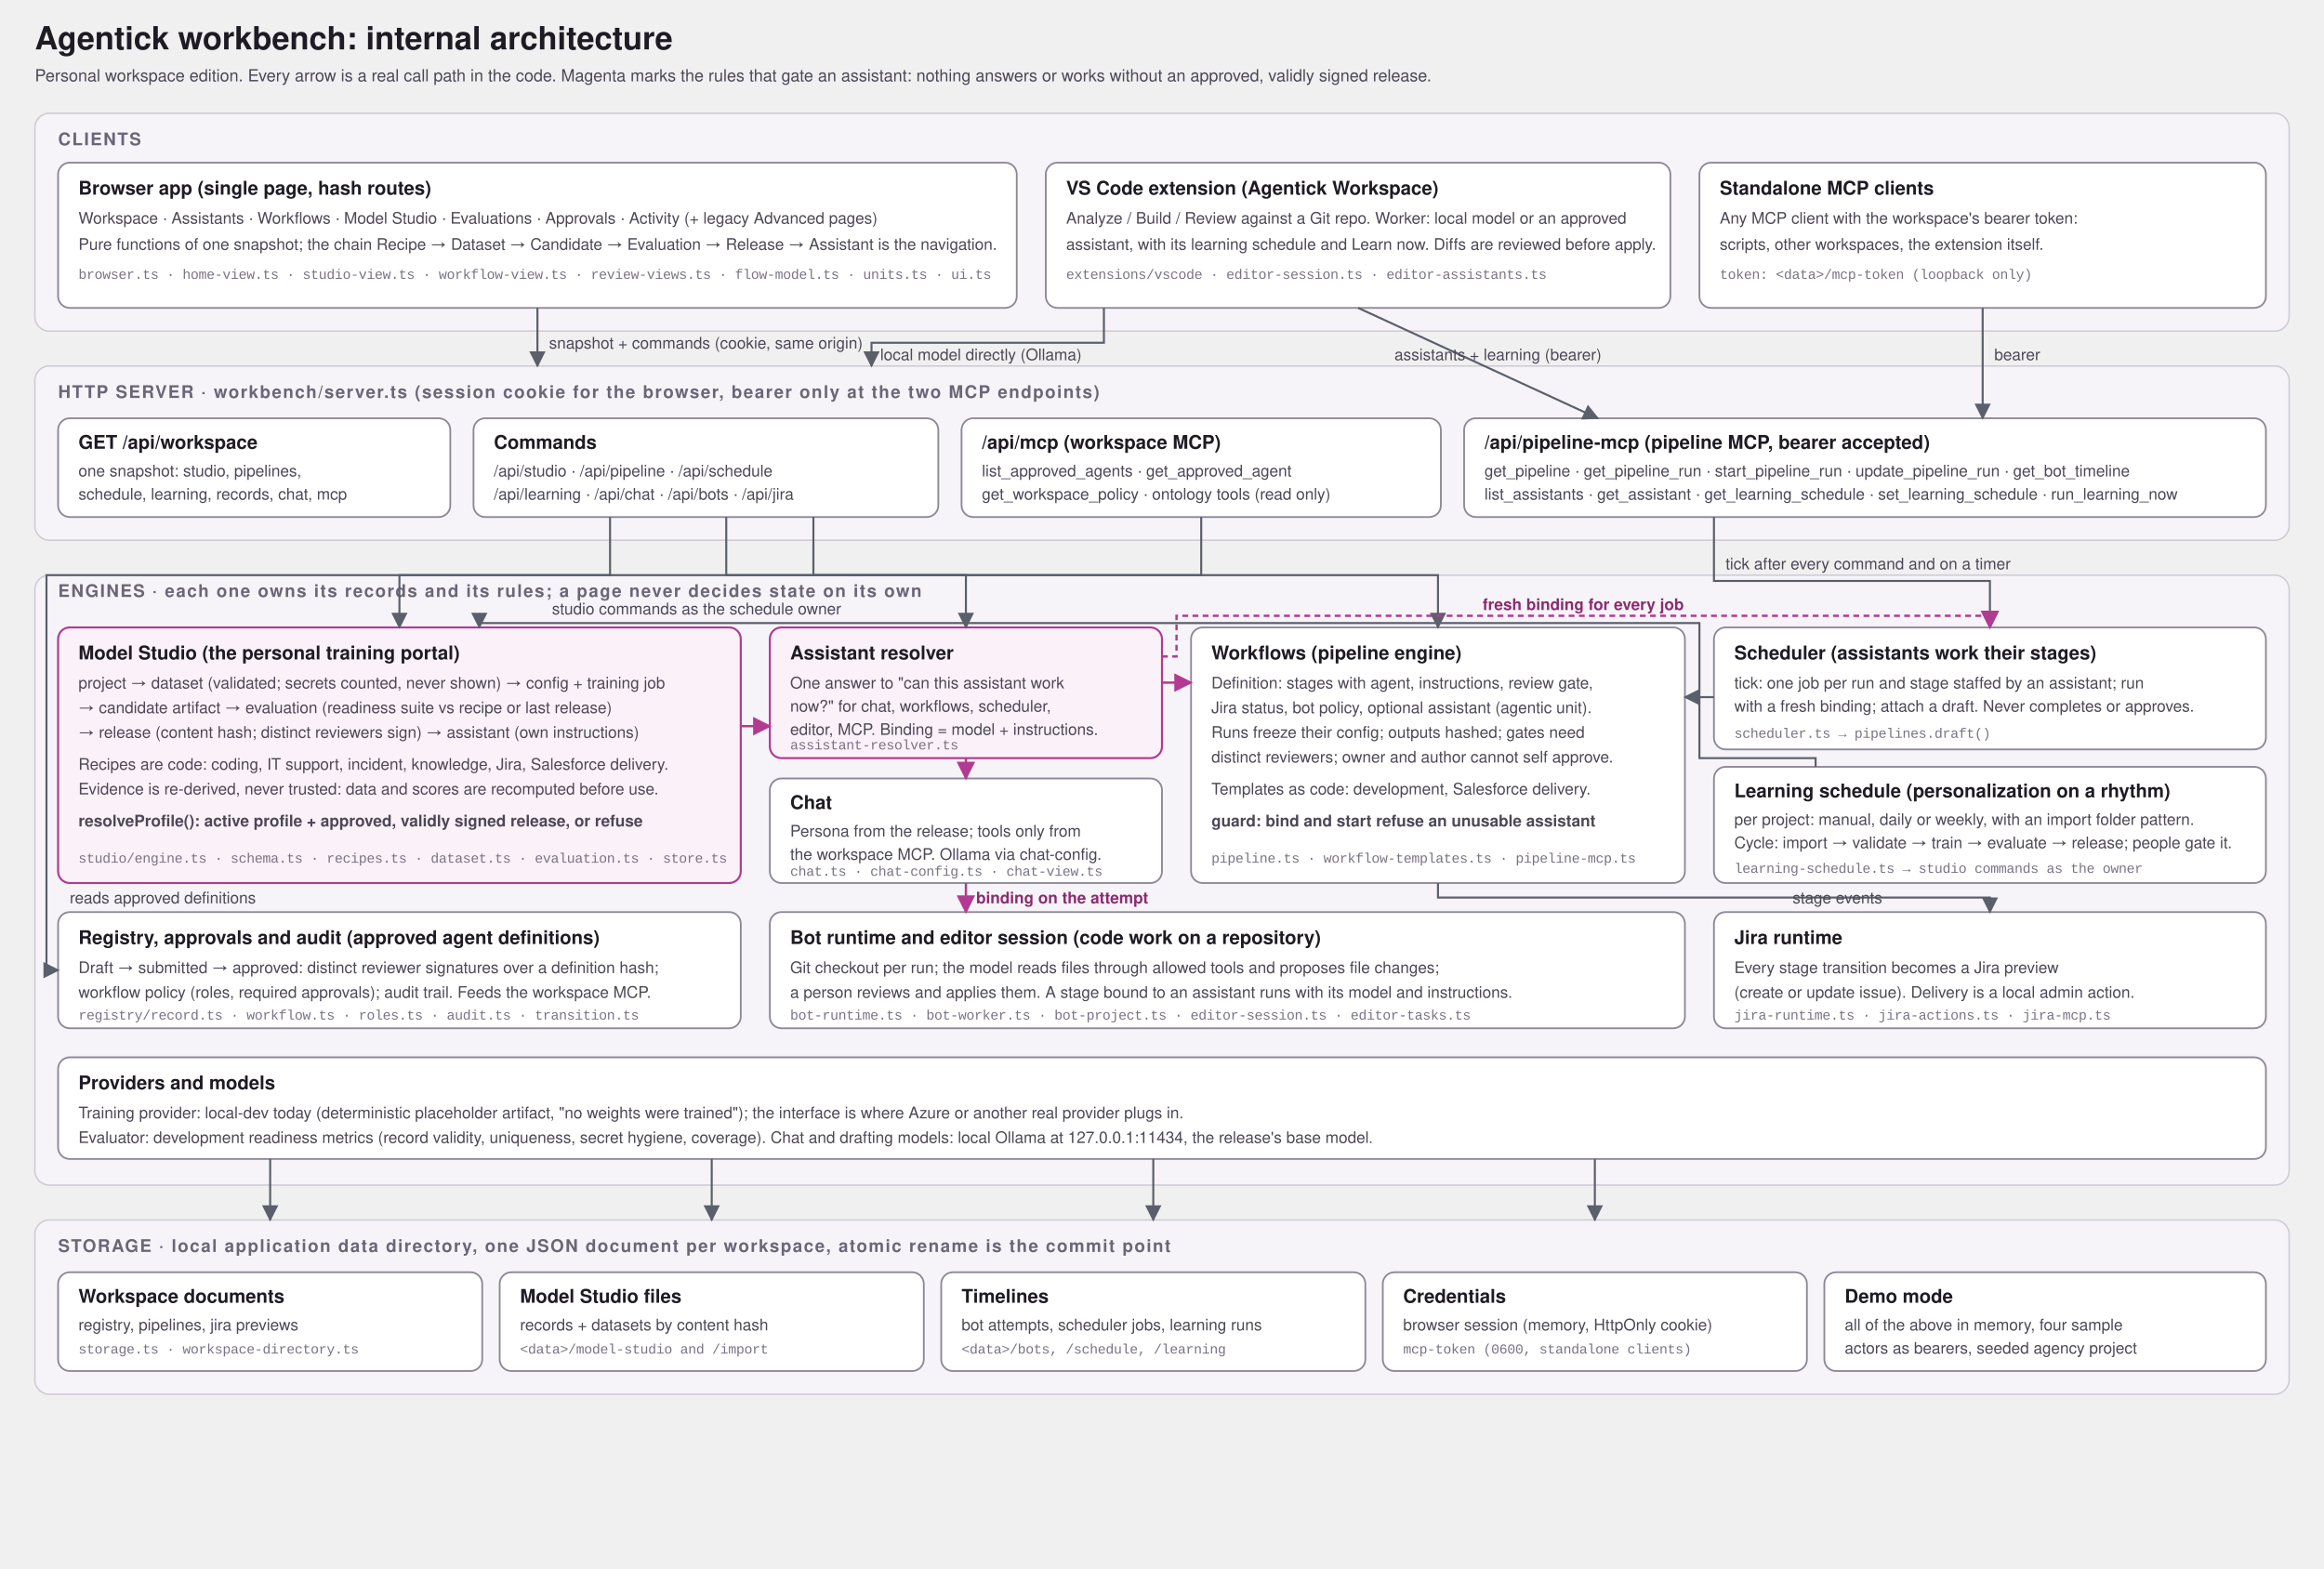
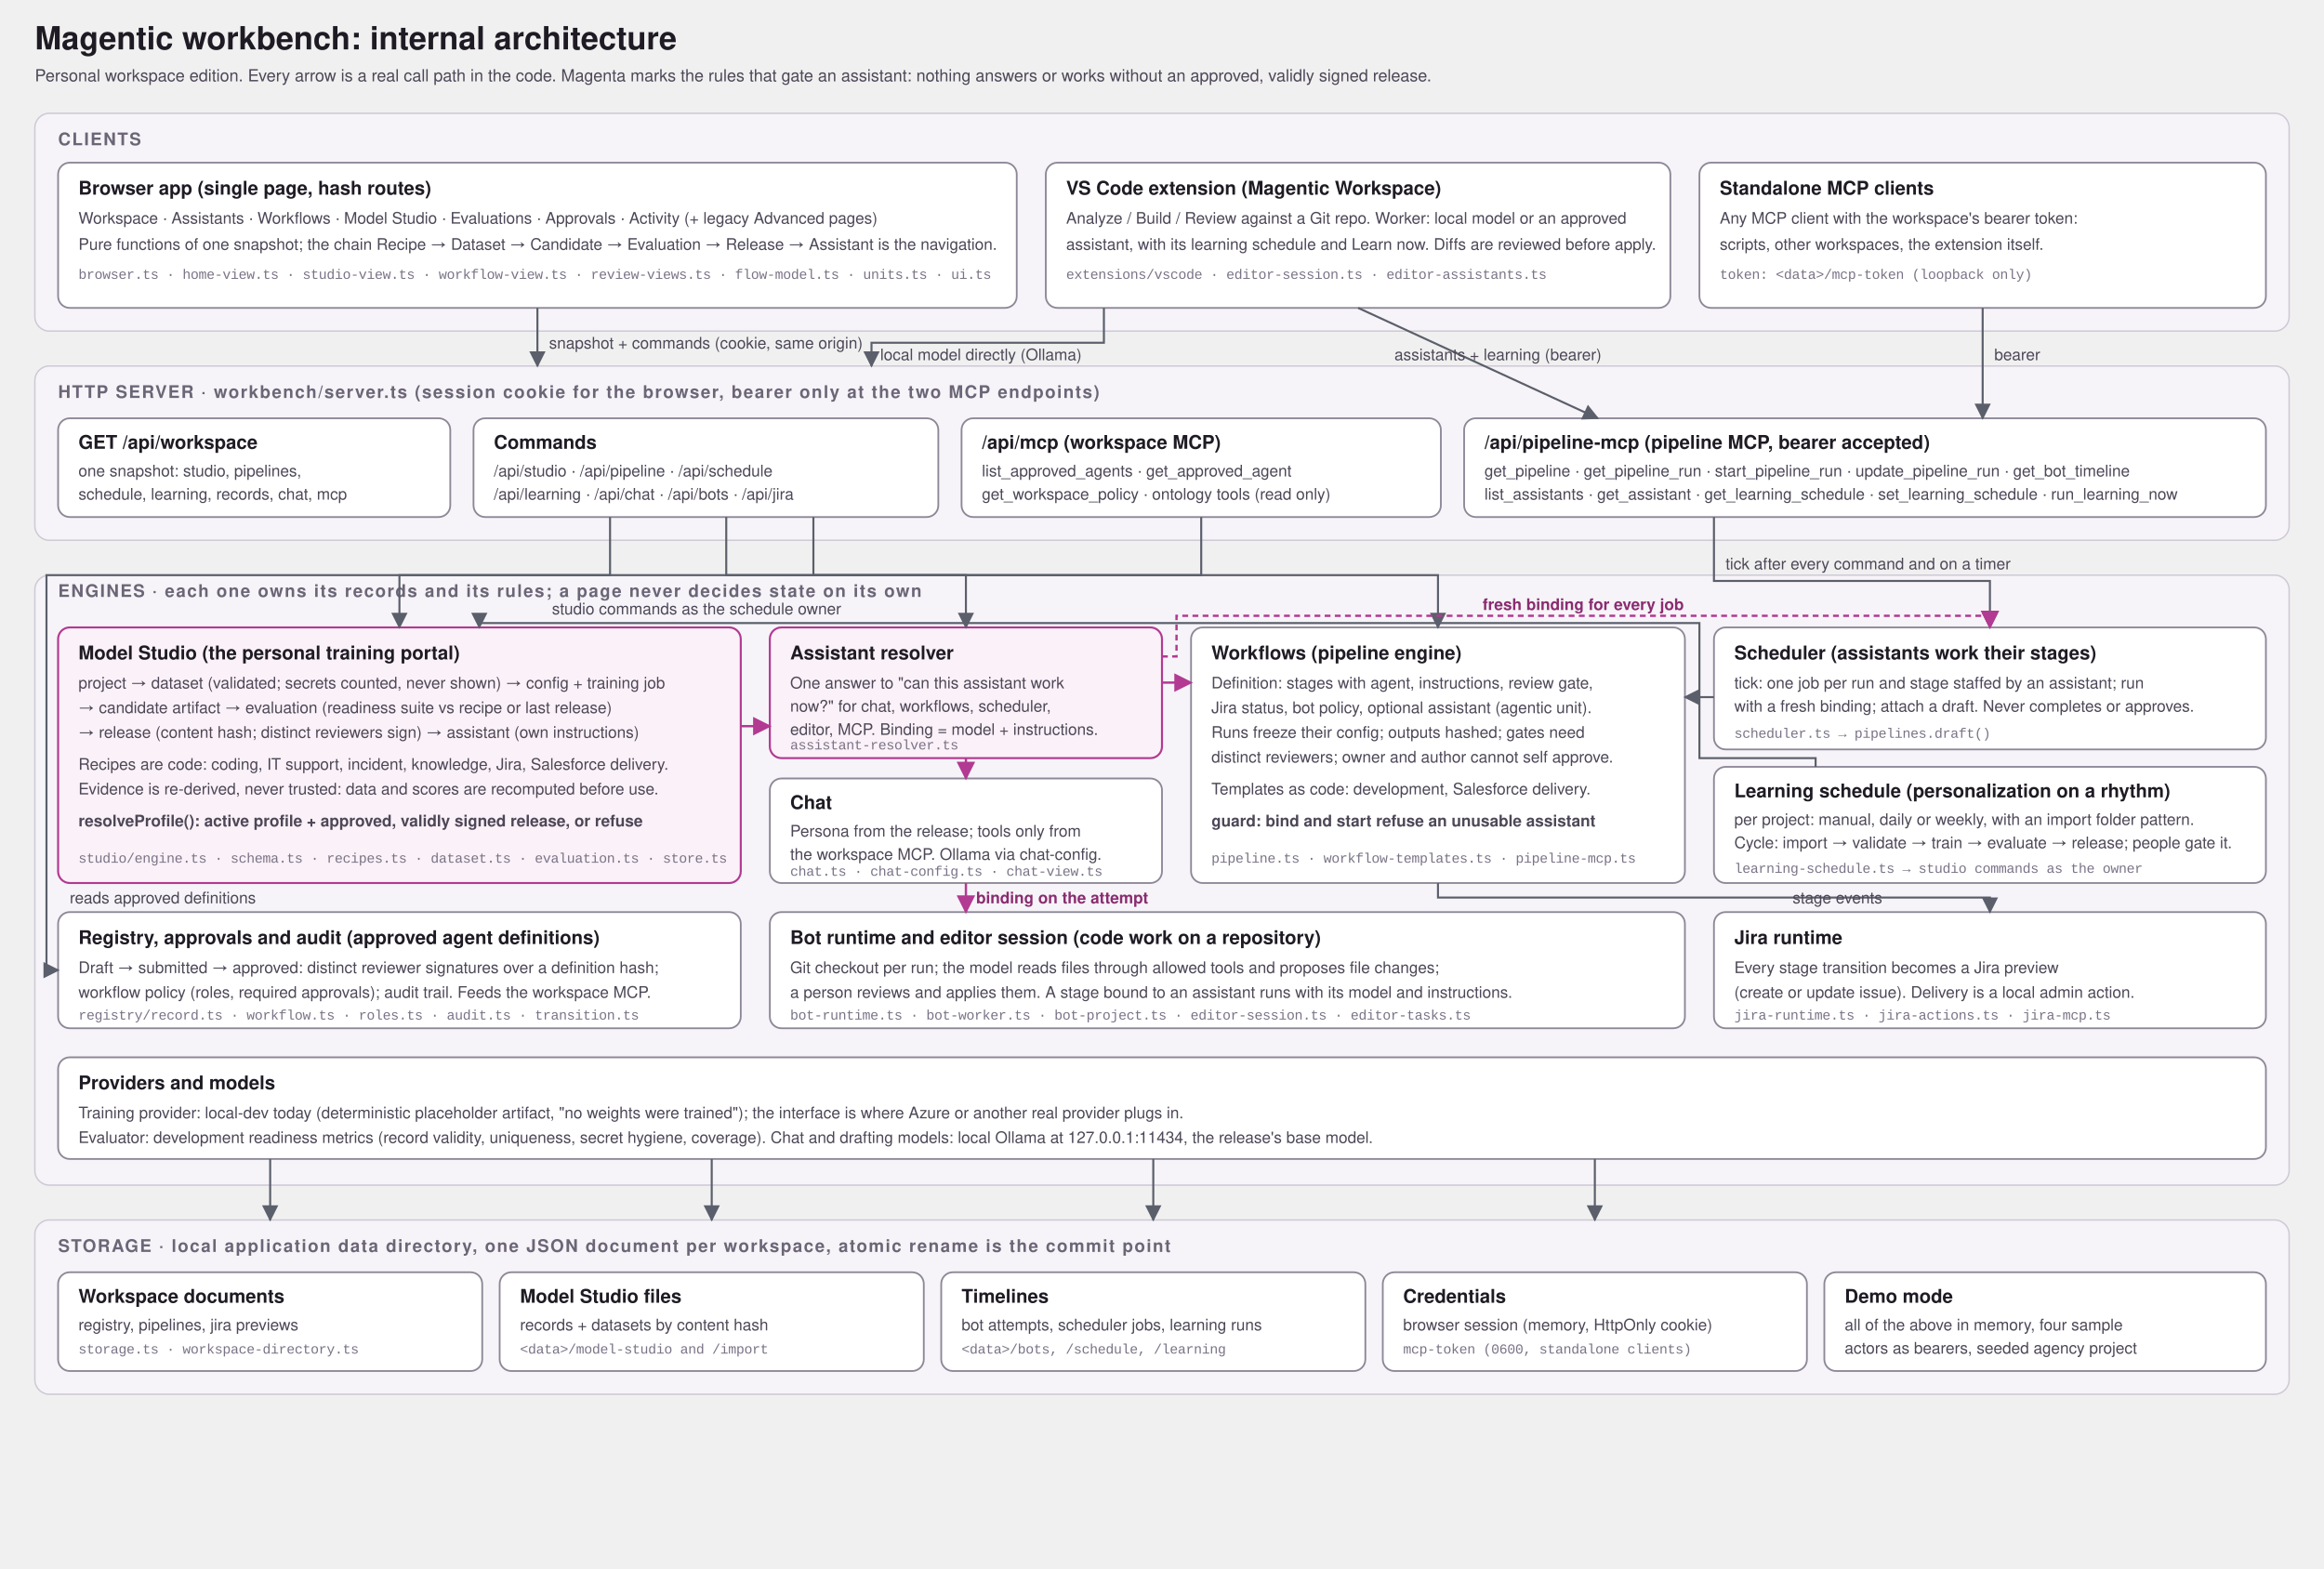
<svg xmlns="http://www.w3.org/2000/svg" width="1600" height="1080" viewBox="0 0 1600 1080" font-family="Helvetica, Arial, sans-serif" font-size="12">
  <defs>
    <marker id="arrow" viewBox="0 0 10 10" refX="9" refY="5" markerWidth="8" markerHeight="8" orient="auto-start-reverse">
      <path d="M0 0 L10 5 L0 10 z" fill="#5b5f6b" />
    </marker>
    <marker id="arrow-accent" viewBox="0 0 10 10" refX="9" refY="5" markerWidth="8" markerHeight="8" orient="auto-start-reverse">
      <path d="M0 0 L10 5 L0 10 z" fill="#b23a92" />
    </marker>
    <style>
      .layer { fill: #f6f4f8; stroke: #cfc9d6; stroke-width: 1; rx: 10; }
      .layer-title { font-size: 12px; font-weight: 700; letter-spacing: .08em; fill: #6c6577; }
      .box { fill: #ffffff; stroke: #8d8797; stroke-width: 1.2; rx: 8; }
      .box-accent { fill: #fbf1f8; stroke: #b23a92; stroke-width: 1.4; rx: 8; }
      .box-title { font-size: 13px; font-weight: 700; fill: #1f1b24; }
      .box-sub { font-size: 11px; fill: #4d4757; }
      .box-file { font-size: 9.5px; fill: #7a7386; font-family: "Liberation Mono", "DejaVu Sans Mono", monospace; letter-spacing: -0.02em; }
      .edge { fill: none; stroke: #5b5f6b; stroke-width: 1.4; marker-end: url(#arrow); }
      .edge-accent { fill: none; stroke: #b23a92; stroke-width: 1.6; marker-end: url(#arrow-accent); }
      .edge-label { font-size: 11px; fill: #4d4757; }
      .edge-label-accent { font-size: 11px; fill: #8a2c70; font-weight: 600; }
      .note { font-size: 11.5px; fill: #4d4757; }
    </style>
  </defs>
-   <text x="24" y="34" font-size="22" font-weight="700" fill="#1f1b24">Agentick workbench: internal architecture</text>
+   <text x="24" y="34" font-size="22" font-weight="700" fill="#1f1b24">Magentic workbench: internal architecture</text>
  <text x="24" y="56" class="note">Personal workspace edition. Every arrow is a real call path in the code. Magenta marks the rules that gate an assistant: nothing answers or works without an approved, validly signed release.</text>
  <rect x="24" y="78" width="1552" height="150" class="layer" />
  <text x="40" y="100" class="layer-title">CLIENTS</text>
  <rect x="40" y="112" width="660" height="100" class="box" />
  <text x="54" y="134" class="box-title">Browser app (single page, hash routes)</text>
  <text x="54" y="154" class="box-sub">Workspace · Assistants · Workflows · Model Studio · Evaluations · Approvals · Activity (+ legacy Advanced pages)</text>
  <text x="54" y="172" class="box-sub">Pure functions of one snapshot; the chain Recipe → Dataset → Candidate → Evaluation → Release → Assistant is the navigation.</text>
  <text x="54" y="192" class="box-file">browser.ts · home-view.ts · studio-view.ts · workflow-view.ts · review-views.ts · flow-model.ts · units.ts · ui.ts</text>
  <rect x="720" y="112" width="430" height="100" class="box" />
-   <text x="734" y="134" class="box-title">VS Code extension (Agentick Workspace)</text>
+   <text x="734" y="134" class="box-title">VS Code extension (Magentic Workspace)</text>
  <text x="734" y="154" class="box-sub">Analyze / Build / Review against a Git repo. Worker: local model or an approved</text>
  <text x="734" y="172" class="box-sub">assistant, with its learning schedule and Learn now. Diffs are reviewed before apply.</text>
  <text x="734" y="192" class="box-file">extensions/vscode · editor-session.ts · editor-assistants.ts</text>
  <rect x="1170" y="112" width="390" height="100" class="box" />
  <text x="1184" y="134" class="box-title">Standalone MCP clients</text>
  <text x="1184" y="154" class="box-sub">Any MCP client with the workspace's bearer token:</text>
  <text x="1184" y="172" class="box-sub">scripts, other workspaces, the extension itself.</text>
  <text x="1184" y="192" class="box-file">token: &lt;data&gt;/mcp-token (loopback only)</text>
  <rect x="24" y="252" width="1552" height="120" class="layer" />
  <text x="40" y="274" class="layer-title">HTTP SERVER  ·  workbench/server.ts  (session cookie for the browser, bearer only at the two MCP endpoints)</text>
  <rect x="40" y="288" width="270" height="68" class="box" />
  <text x="54" y="309" class="box-title">GET /api/workspace</text>
  <text x="54" y="328" class="box-sub">one snapshot: studio, pipelines,</text>
  <text x="54" y="344" class="box-sub">schedule, learning, records, chat, mcp</text>
  <rect x="326" y="288" width="320" height="68" class="box" />
  <text x="340" y="309" class="box-title">Commands</text>
  <text x="340" y="328" class="box-sub">/api/studio · /api/pipeline · /api/schedule</text>
  <text x="340" y="344" class="box-sub">/api/learning · /api/chat · /api/bots · /api/jira</text>
  <rect x="662" y="288" width="330" height="68" class="box" />
  <text x="676" y="309" class="box-title">/api/mcp  (workspace MCP)</text>
  <text x="676" y="328" class="box-sub">list_approved_agents · get_approved_agent</text>
  <text x="676" y="344" class="box-sub">get_workspace_policy · ontology tools (read only)</text>
  <rect x="1008" y="288" width="552" height="68" class="box" />
  <text x="1022" y="309" class="box-title">/api/pipeline-mcp  (pipeline MCP, bearer accepted)</text>
  <text x="1022" y="328" class="box-sub">get_pipeline · get_pipeline_run · start_pipeline_run · update_pipeline_run · get_bot_timeline</text>
  <text x="1022" y="344" class="box-sub">list_assistants · get_assistant · get_learning_schedule · set_learning_schedule · run_learning_now</text>
  <rect x="24" y="396" width="1552" height="420" class="layer" />
  <text x="40" y="411" class="layer-title">ENGINES  ·  each one owns its records and its rules; a page never decides state on its own</text>
  <rect x="40" y="432" width="470" height="176" class="box-accent" />
  <text x="54" y="454" class="box-title">Model Studio  (the personal training portal)</text>
  <text x="54" y="474" class="box-sub">project → dataset (validated; secrets counted, never shown) → config + training job</text>
  <text x="54" y="491" class="box-sub">→ candidate artifact → evaluation (readiness suite vs recipe or last release)</text>
  <text x="54" y="508" class="box-sub">→ release (content hash; distinct reviewers sign) → assistant (own instructions)</text>
  <text x="54" y="530" class="box-sub">Recipes are code: coding, IT support, incident, knowledge, Jira, Salesforce delivery.</text>
  <text x="54" y="547" class="box-sub">Evidence is re-derived, never trusted: data and scores are recomputed before use.</text>
  <text x="54" y="569" class="box-sub" font-weight="600" fill="#8a2c70">resolveProfile(): active profile + approved, validly signed release, or refuse</text>
  <text x="54" y="594" class="box-file">studio/engine.ts · schema.ts · recipes.ts · dataset.ts · evaluation.ts · store.ts</text>
  <rect x="530" y="432" width="270" height="90" class="box-accent" />
  <text x="544" y="454" class="box-title">Assistant resolver</text>
  <text x="544" y="474" class="box-sub">One answer to "can this assistant work</text>
  <text x="544" y="490" class="box-sub">now?" for chat, workflows, scheduler,</text>
  <text x="544" y="506" class="box-sub">editor, MCP. Binding = model + instructions.</text>
  <text x="544" y="518" class="box-file" dy="-2">assistant-resolver.ts</text>
  <rect x="530" y="536" width="270" height="72" class="box" />
  <text x="544" y="557" class="box-title">Chat</text>
  <text x="544" y="576" class="box-sub">Persona from the release; tools only from</text>
  <text x="544" y="592" class="box-sub">the workspace MCP. Ollama via chat-config.</text>
  <text x="544" y="604" class="box-file" dy="-1">chat.ts · chat-config.ts · chat-view.ts</text>
  <rect x="820" y="432" width="340" height="176" class="box" />
  <text x="834" y="454" class="box-title">Workflows  (pipeline engine)</text>
  <text x="834" y="474" class="box-sub">Definition: stages with agent, instructions, review gate,</text>
  <text x="834" y="491" class="box-sub">Jira status, bot policy, optional assistant (agentic unit).</text>
  <text x="834" y="508" class="box-sub">Runs freeze their config; outputs hashed; gates need</text>
  <text x="834" y="525" class="box-sub">distinct reviewers; owner and author cannot self approve.</text>
  <text x="834" y="547" class="box-sub">Templates as code: development, Salesforce delivery.</text>
  <text x="834" y="569" class="box-sub" font-weight="600" fill="#8a2c70">guard: bind and start refuse an unusable assistant</text>
  <text x="834" y="594" class="box-file">pipeline.ts · workflow-templates.ts · pipeline-mcp.ts</text>
  <rect x="1180" y="432" width="380" height="84" class="box" />
  <text x="1194" y="454" class="box-title">Scheduler  (assistants work their stages)</text>
  <text x="1194" y="474" class="box-sub">tick: one job per run and stage staffed by an assistant; run</text>
  <text x="1194" y="490" class="box-sub">with a fresh binding; attach a draft. Never completes or approves.</text>
  <text x="1194" y="508" class="box-file">scheduler.ts  →  pipelines.draft()</text>
  <rect x="1180" y="528" width="380" height="80" class="box" />
  <text x="1194" y="549" class="box-title">Learning schedule  (personalization on a rhythm)</text>
  <text x="1194" y="568" class="box-sub">per project: manual, daily or weekly, with an import folder pattern.</text>
  <text x="1194" y="584" class="box-sub">Cycle: import → validate → train → evaluate → release; people gate it.</text>
  <text x="1194" y="601" class="box-file">learning-schedule.ts  →  studio commands as the owner</text>
  <rect x="40" y="628" width="470" height="80" class="box" />
  <text x="54" y="650" class="box-title">Registry, approvals and audit  (approved agent definitions)</text>
  <text x="54" y="670" class="box-sub">Draft → submitted → approved: distinct reviewer signatures over a definition hash;</text>
  <text x="54" y="687" class="box-sub">workflow policy (roles, required approvals); audit trail. Feeds the workspace MCP.</text>
  <text x="54" y="702" class="box-file">registry/record.ts · workflow.ts · roles.ts · audit.ts · transition.ts</text>
  <rect x="530" y="628" width="630" height="80" class="box" />
  <text x="544" y="650" class="box-title">Bot runtime and editor session  (code work on a repository)</text>
  <text x="544" y="670" class="box-sub">Git checkout per run; the model reads files through allowed tools and proposes file changes;</text>
  <text x="544" y="687" class="box-sub">a person reviews and applies them. A stage bound to an assistant runs with its model and instructions.</text>
  <text x="544" y="702" class="box-file">bot-runtime.ts · bot-worker.ts · bot-project.ts · editor-session.ts · editor-tasks.ts</text>
  <rect x="1180" y="628" width="380" height="80" class="box" />
  <text x="1194" y="650" class="box-title">Jira runtime</text>
  <text x="1194" y="670" class="box-sub">Every stage transition becomes a Jira preview</text>
  <text x="1194" y="687" class="box-sub">(create or update issue). Delivery is a local admin action.</text>
  <text x="1194" y="702" class="box-file">jira-runtime.ts · jira-actions.ts · jira-mcp.ts</text>
  <rect x="40" y="728" width="1520" height="70" class="box" />
  <text x="54" y="750" class="box-title">Providers and models</text>
  <text x="54" y="770" class="box-sub">Training provider: local-dev today (deterministic placeholder artifact, "no weights were trained"); the interface is where Azure or another real provider plugs in.</text>
  <text x="54" y="787" class="box-sub">Evaluator: development readiness metrics (record validity, uniqueness, secret hygiene, coverage). Chat and drafting models: local Ollama at 127.0.0.1:11434, the release's base model.</text>
  <rect x="24" y="840" width="1552" height="120" class="layer" />
  <text x="40" y="862" class="layer-title">STORAGE  ·  local application data directory, one JSON document per workspace, atomic rename is the commit point</text>
  <rect x="40" y="876" width="292" height="68" class="box" />
  <text x="54" y="897" class="box-title">Workspace documents</text>
  <text x="54" y="916" class="box-sub">registry, pipelines, jira previews</text>
  <text x="54" y="932" class="box-file">storage.ts · workspace-directory.ts</text>
  <rect x="344" y="876" width="292" height="68" class="box" />
  <text x="358" y="897" class="box-title">Model Studio files</text>
  <text x="358" y="916" class="box-sub">records + datasets by content hash</text>
  <text x="358" y="932" class="box-file">&lt;data&gt;/model-studio and /import</text>
  <rect x="648" y="876" width="292" height="68" class="box" />
  <text x="662" y="897" class="box-title">Timelines</text>
  <text x="662" y="916" class="box-sub">bot attempts, scheduler jobs, learning runs</text>
  <text x="662" y="932" class="box-file">&lt;data&gt;/bots, /schedule, /learning</text>
  <rect x="952" y="876" width="292" height="68" class="box" />
  <text x="966" y="897" class="box-title">Credentials</text>
  <text x="966" y="916" class="box-sub">browser session (memory, HttpOnly cookie)</text>
  <text x="966" y="932" class="box-file">mcp-token (0600, standalone clients)</text>
  <rect x="1256" y="876" width="304" height="68" class="box" />
  <text x="1270" y="897" class="box-title">Demo mode</text>
  <text x="1270" y="916" class="box-sub">all of the above in memory, four sample</text>
  <text x="1270" y="932" class="box-sub">actors as bearers, seeded agency project</text>
  <path d="M370 212 L370 252" class="edge" />
  <text x="378" y="240" class="edge-label">snapshot + commands (cookie, same origin)</text>
  <path d="M935 212 L1100 288" class="edge" />
  <text x="960" y="248" class="edge-label">assistants + learning (bearer)</text>
  <path d="M1365 212 L1365 288" class="edge" />
  <text x="1373" y="248" class="edge-label">bearer</text>
  <path d="M760 212 L760 236 L600 236 L600 252" class="edge" />
  <text x="606" y="248" class="edge-label">local model directly (Ollama)</text>
  <path d="M420 356 L420 396 L275 396 L275 432" class="edge" />
  <path d="M500 356 L500 396 L665 396 L665 432" class="edge" />
  <path d="M560 356 L560 396 L990 396 L990 432" class="edge" />
  <path d="M1180 356 L1180 400 L1370 400 L1370 432" class="edge" />
  <text x="1188" y="392" class="edge-label">tick after every command and on a timer</text>
  <path d="M827 356 L827 396 L32 396 L32 668 L40 668" class="edge" />
  <text x="48" y="622" class="edge-label">reads approved definitions</text>
  <path d="M510 500 L530 500" class="edge-accent" />
  <path d="M800 470 L820 470" class="edge-accent" />
  <path d="M665 522 L665 536" class="edge-accent" />
  <path d="M800 452 L810 452 L810 424 L1370 424 L1370 432" class="edge-accent" stroke-dasharray="4 3" />
  <text x="1090" y="420" class="edge-label-accent" text-anchor="middle">fresh binding for every job</text>
  <path d="M665 608 L665 628" class="edge-accent" />
  <text x="672" y="622" class="edge-label-accent">binding on the attempt</text>
  <path d="M1180 480 L1160 480" class="edge" />
  <path d="M1250 528 L1250 522 L1170 522 L1170 429 L330 429 L330 432" class="edge" />
  <text x="380" y="423" class="edge-label">studio commands as the schedule owner</text>
  <path d="M990 608 L990 618 L1370 618 L1370 628" class="edge" />
  <text x="1265" y="622" class="edge-label" text-anchor="middle">stage events</text>
  <path d="M186 798 L186 840" class="edge" />
  <path d="M490 798 L490 840" class="edge" />
  <path d="M794 798 L794 840" class="edge" />
  <path d="M1098 798 L1098 840" class="edge" />
</svg>
